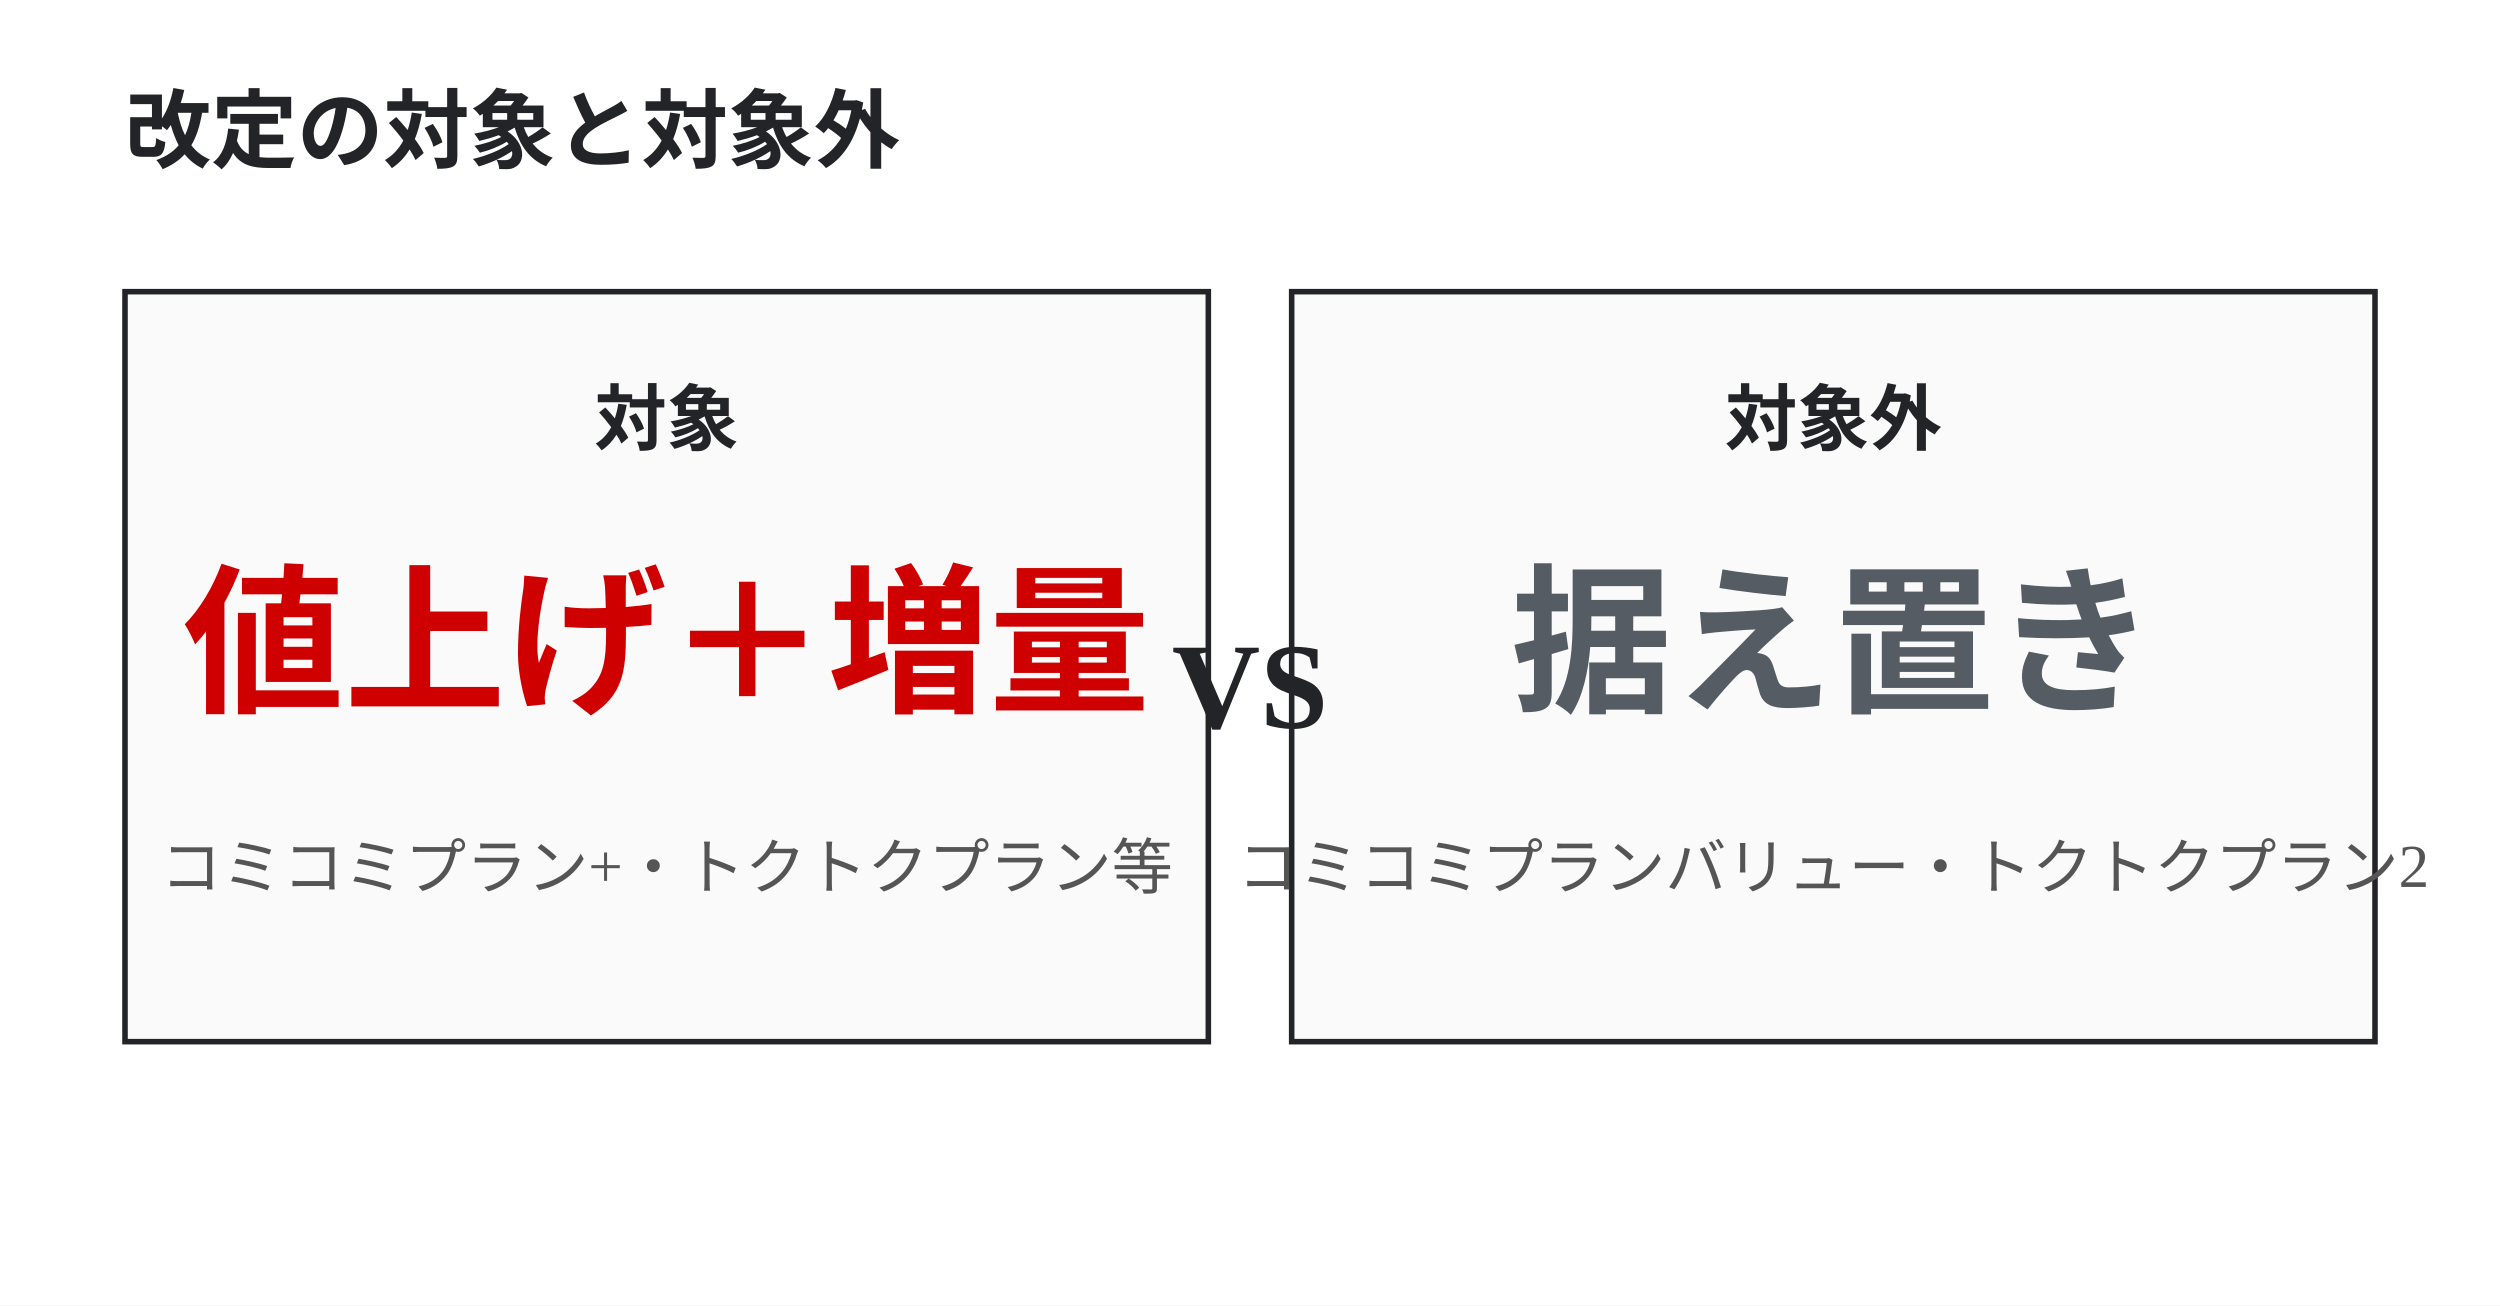
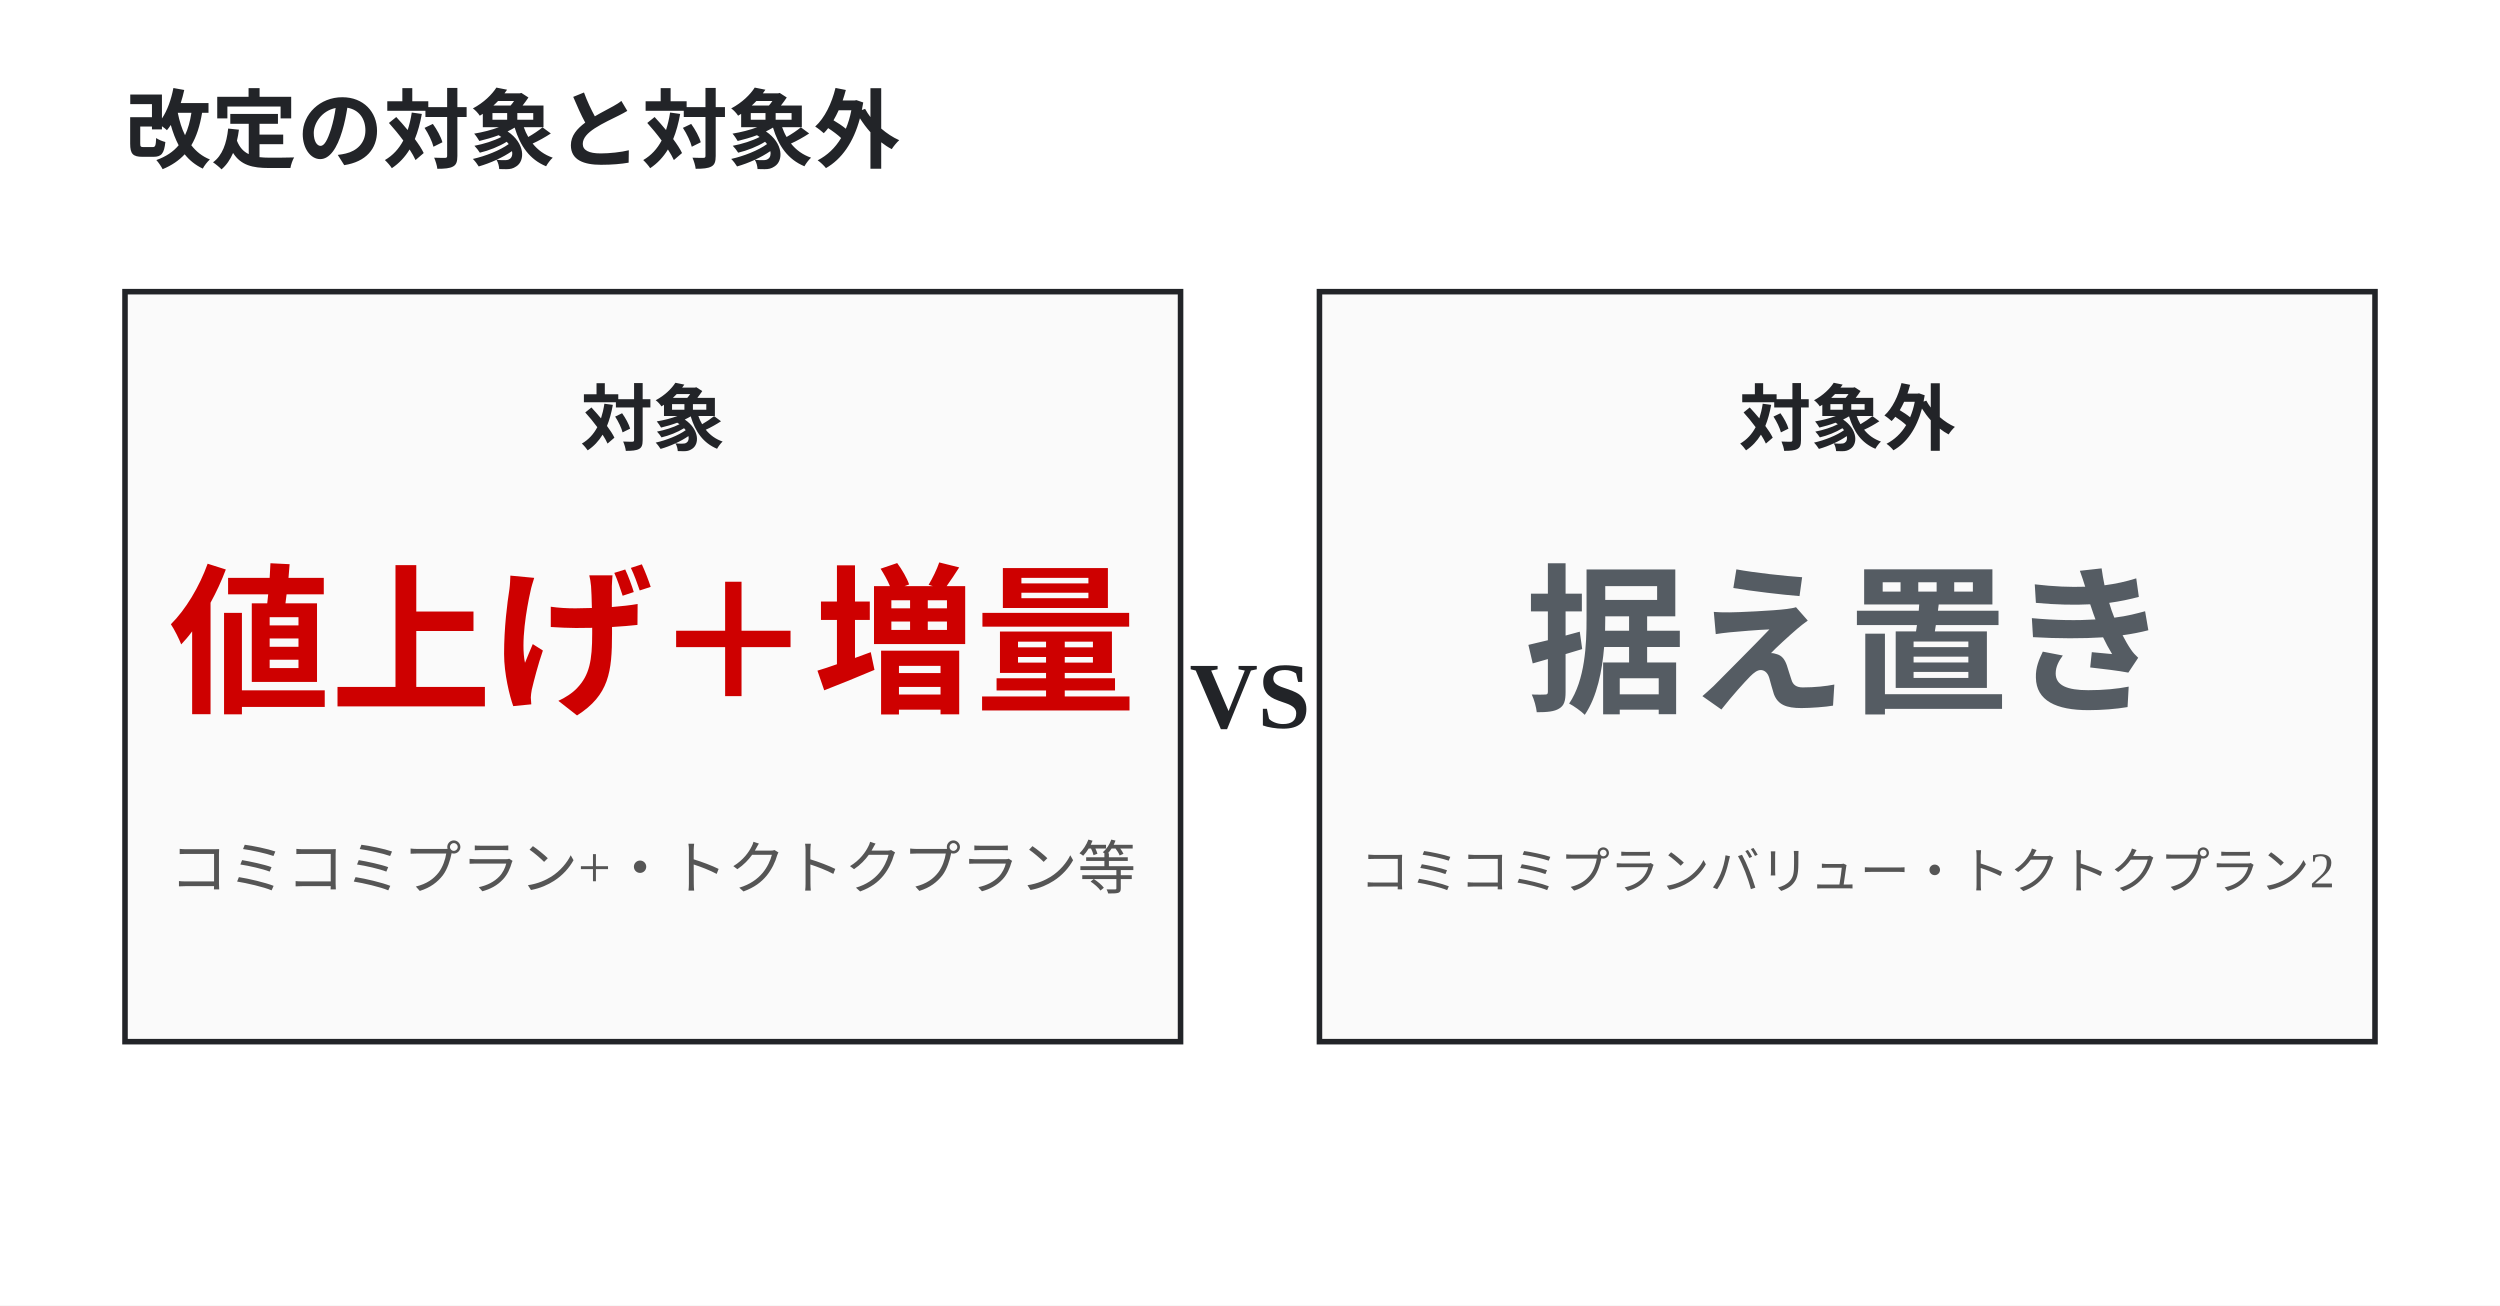
<svg xmlns="http://www.w3.org/2000/svg" width="900" height="470" viewBox="0 0 900 470">
  <rect width="900" height="470" fill="#ffffff" />
  <text x="45" y="58" font-size="31" font-weight="700" fill="#222428">改定の対象と対象外</text>
-   <rect x="45" y="105" width="390" height="270" fill="#fafafa" stroke="#222428" stroke-width="2" />
-   <text x="240" y="160" font-size="26" font-weight="700" fill="#222428" text-anchor="middle">対象</text>
-   <text x="240" y="252" font-size="58" font-weight="700" fill="#ce0000" text-anchor="middle">値上げ＋増量</text>
-   <text x="240" y="320" font-size="22" fill="#555" text-anchor="middle">コミコミプラン+・トクトクプラン等</text>
-   <rect x="465" y="105" width="390" height="270" fill="#fafafa" stroke="#222428" stroke-width="2" />
-   <text x="660" y="160" font-size="26" font-weight="700" fill="#222428" text-anchor="middle">対象外</text>
-   <text x="660" y="252" font-size="58" font-weight="700" fill="#555c63" text-anchor="middle">据え置き</text>
-   <text x="660" y="320" font-size="22" fill="#555" text-anchor="middle">コミコミプランバリュー・トクトクプラン2</text>
-   <text x="450" y="262" font-size="44" font-weight="700" fill="#222428" text-anchor="middle">VS</text>
+   <rect x="45" y="105" width="380" height="270" fill="#fafafa" stroke="#222428" stroke-width="2" />
+   <text x="235" y="160" font-size="26" font-weight="700" fill="#222428" text-anchor="middle">対象</text>
+   <text x="235" y="252" font-size="58" font-weight="700" fill="#ce0000" text-anchor="middle">値上げ＋増量</text>
+   <text x="235" y="320" font-size="21" fill="#555" text-anchor="middle">コミコミプラン+・トクトクプラン等</text>
+   <rect x="475" y="105" width="380" height="270" fill="#fafafa" stroke="#222428" stroke-width="2" />
+   <text x="665" y="160" font-size="26" font-weight="700" fill="#222428" text-anchor="middle">対象外</text>
+   <text x="665" y="252" font-size="58" font-weight="700" fill="#555c63" text-anchor="middle">据え置き</text>
+   <text x="665" y="320" font-size="18" fill="#555" text-anchor="middle">コミコミプランバリュー・トクトクプラン2</text>
+   <text x="450" y="262" font-size="34" font-weight="700" fill="#222428" text-anchor="middle">VS</text>
</svg>
